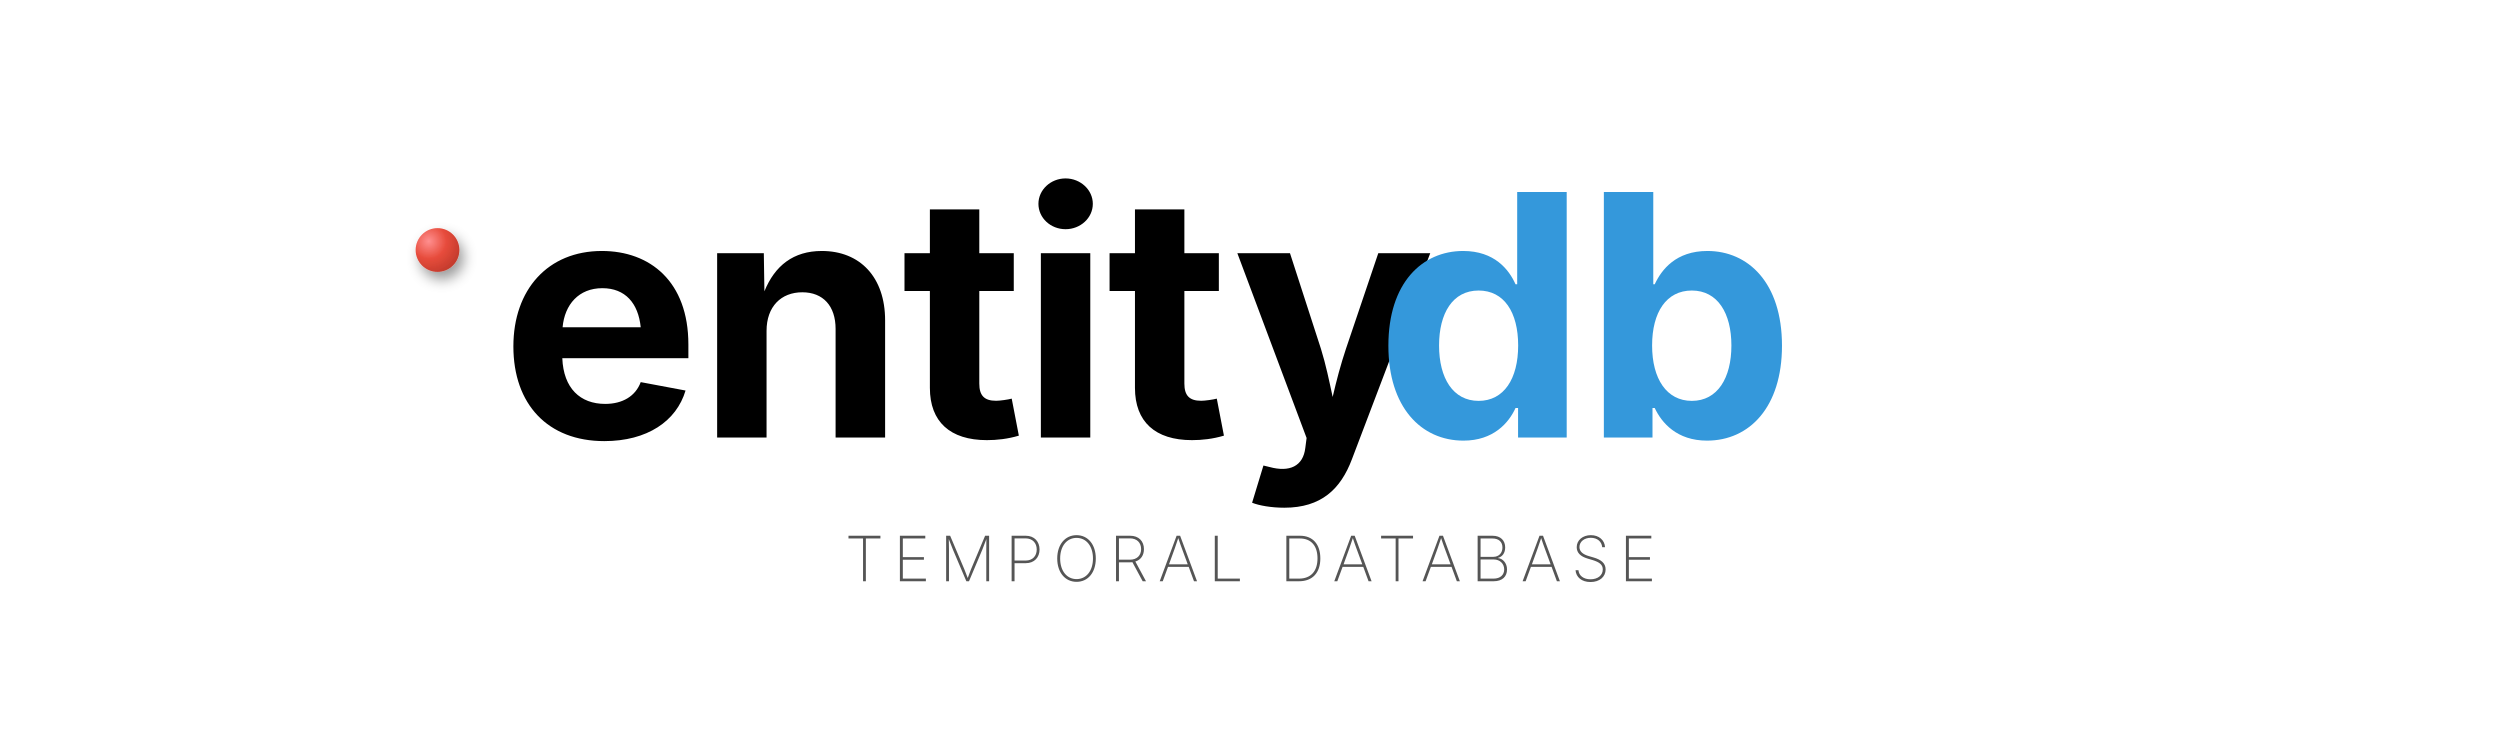
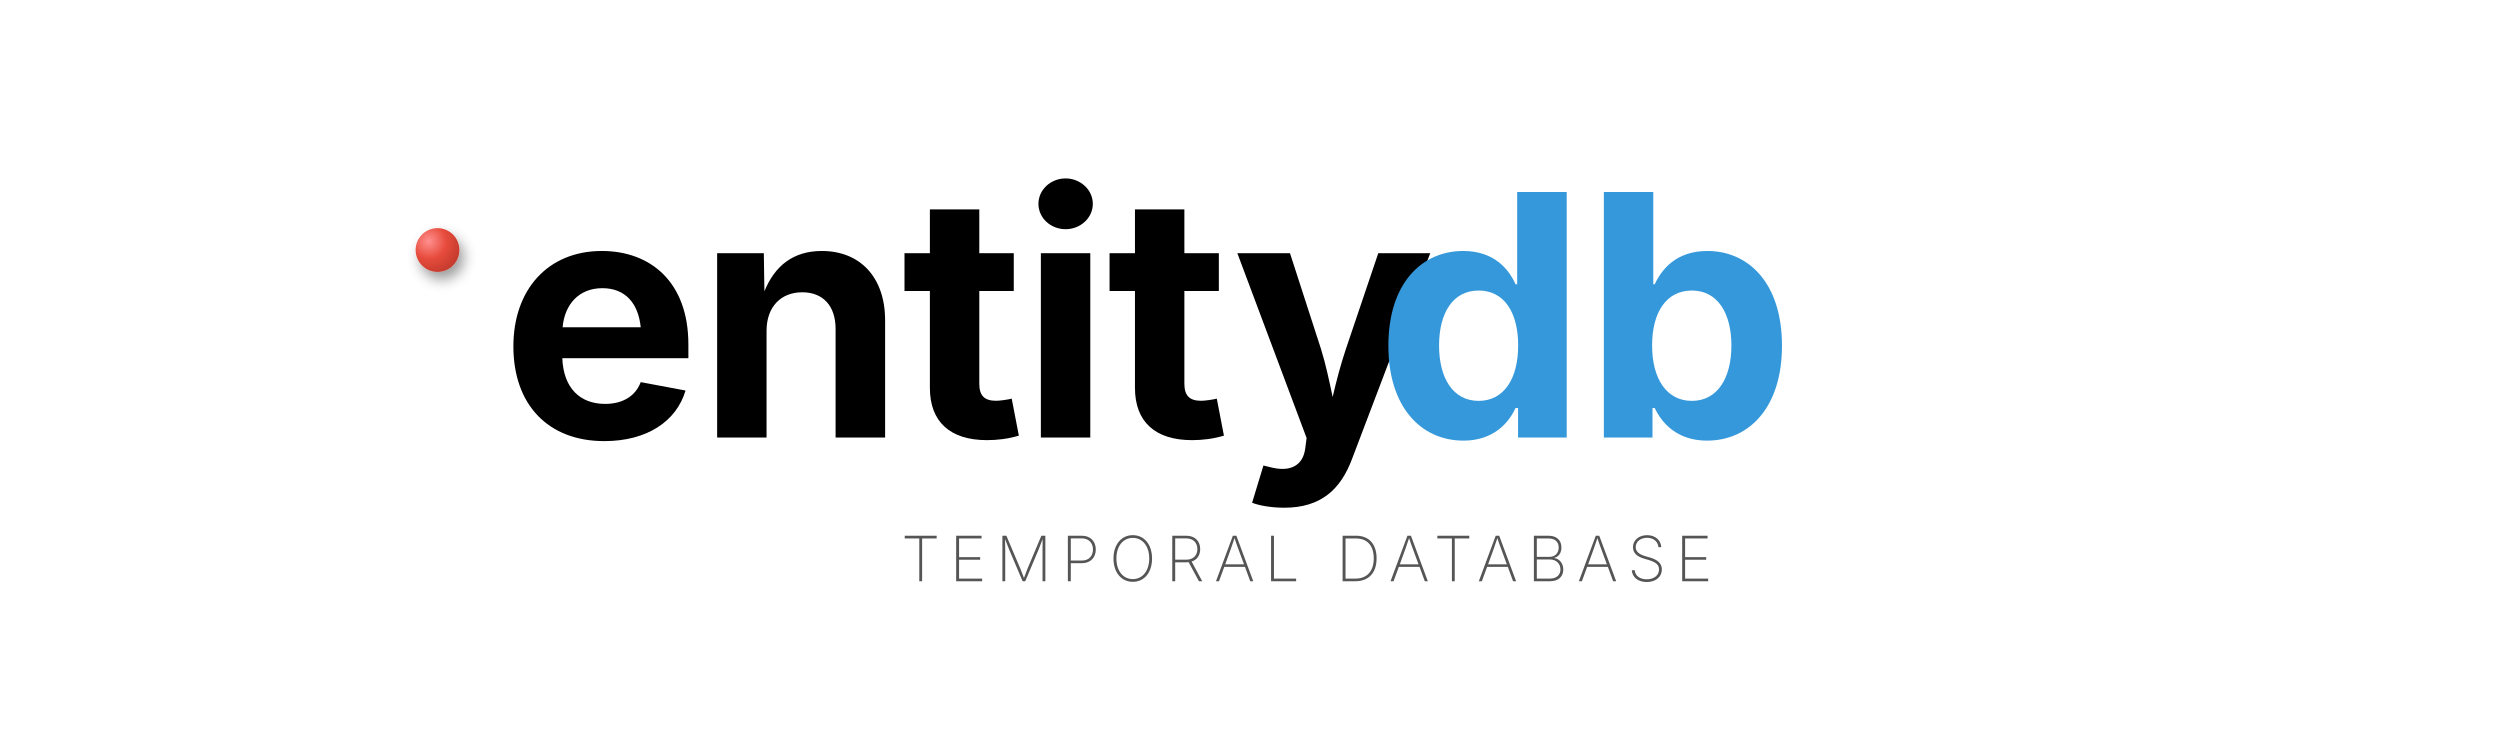
<svg xmlns="http://www.w3.org/2000/svg" width="400" height="120" viewBox="0 0 400 120">
  <defs>
    <radialGradient id="redSphereGlass" cx="0.3" cy="0.3" r="0.8">
      <stop offset="0%" stop-color="#ff8f8f" />
      <stop offset="50%" stop-color="#e74c3c" />
      <stop offset="100%" stop-color="#c0392b" />
    </radialGradient>
    <filter id="ballShadowSoft" x="-50%" y="-50%" width="200%" height="200%">
      <feGaussianBlur in="SourceAlpha" stdDeviation="1" />
      <feOffset dx="0.7" dy="1.2" result="offsetblur" />
      <feComponentTransfer>
        <feFuncA type="linear" slope="0.4" />
      </feComponentTransfer>
      <feMerge>
        <feMergeNode />
        <feMergeNode in="SourceGraphic" />
      </feMerge>
    </filter>
  </defs>
  <g transform="translate(80, 35)">
    <circle cx="-10" cy="5" r="3.5" fill="url(#redSphereGlass)" filter="url(#ballShadowSoft)" />
    <text x="0" y="35" font-family="'SF Pro Display', 'Helvetica Neue', sans-serif" font-weight="700" font-size="54" letter-spacing="-0.8" fill="#000000">entity</text>
    <text x="140" y="35" font-family="'SF Pro Display', 'Helvetica Neue', sans-serif" font-weight="700" font-size="54" letter-spacing="-0.8" fill="#3498db">db</text>
-     <text x="185" y="58" font-family="'SF Pro Display', 'Helvetica Neue', sans-serif" font-weight="200" font-size="10" letter-spacing="1.5" fill="#555555" text-anchor="end">TEMPORAL DATABASE</text>
+     <text x="194" y="58" font-family="'SF Pro Display', 'Helvetica Neue', sans-serif" font-weight="200" font-size="10" letter-spacing="1.5" fill="#555555" text-anchor="end">TEMPORAL DATABASE</text>
  </g>
</svg>
